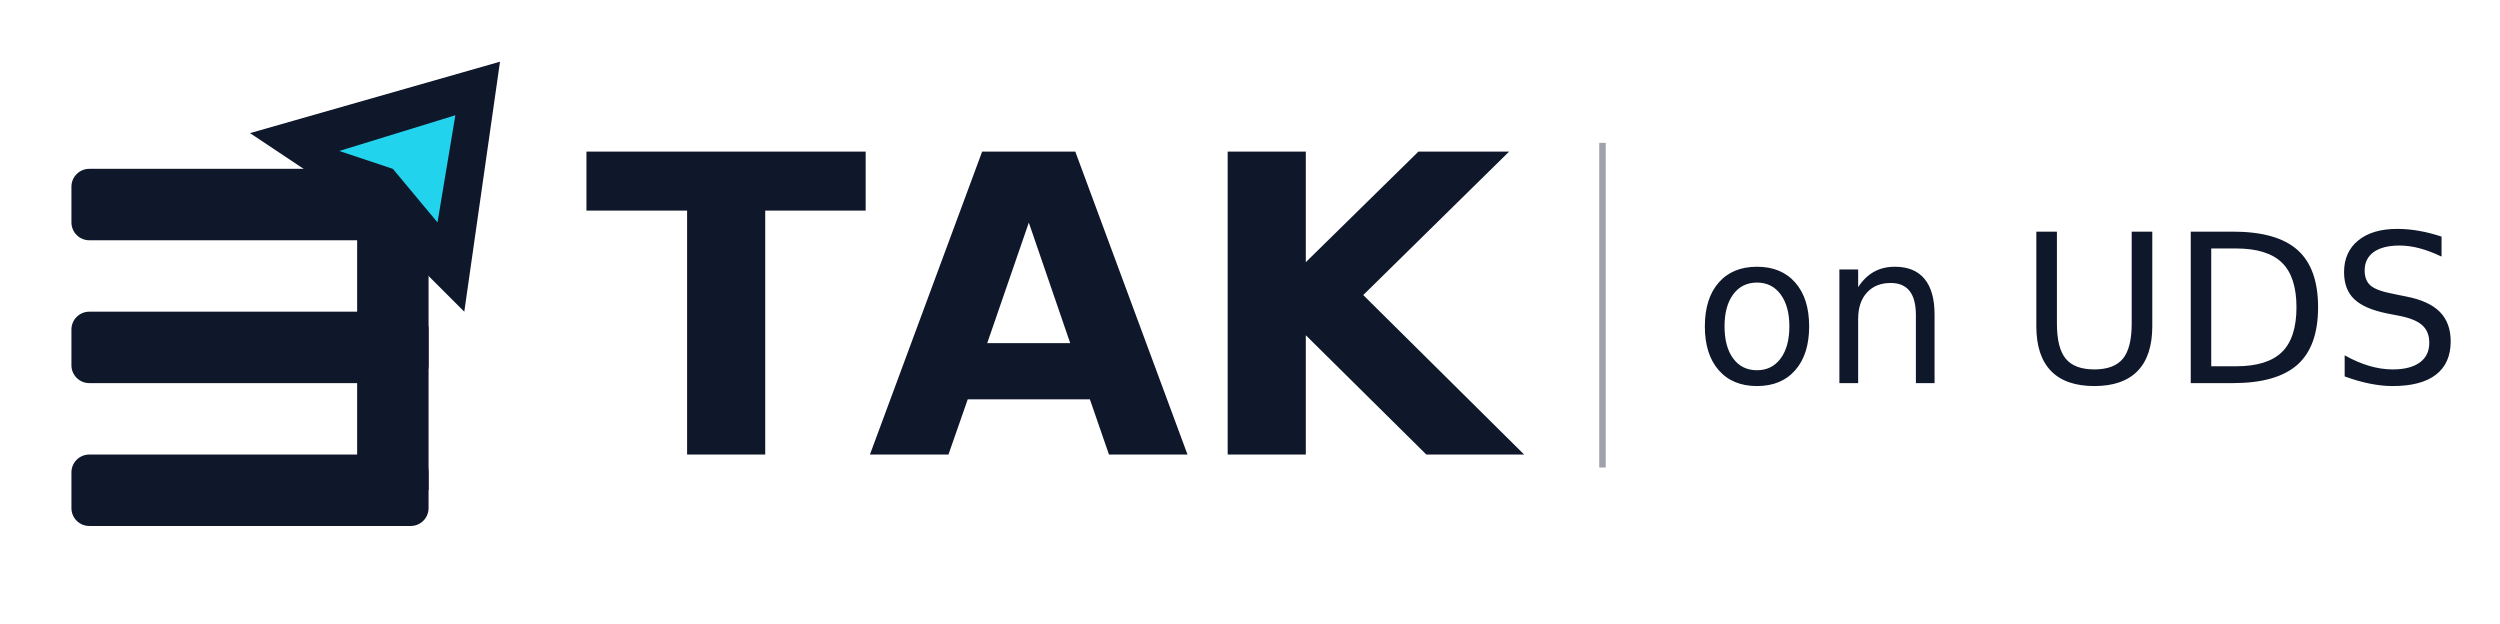
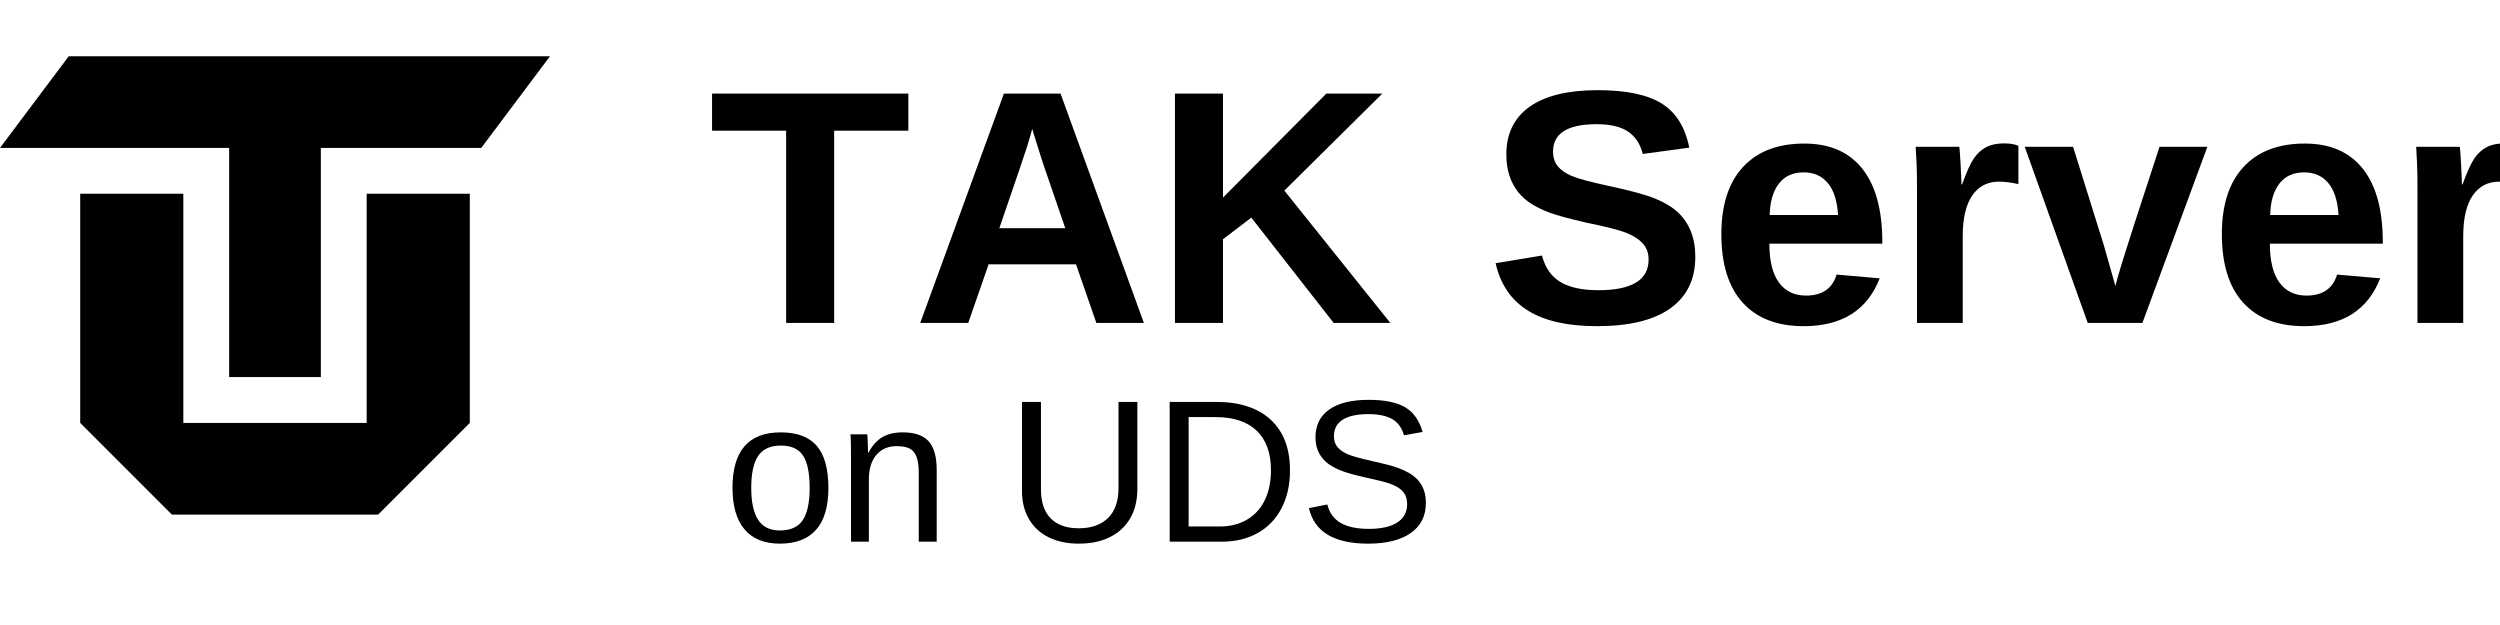
- <svg xmlns="http://www.w3.org/2000/svg" width="770" height="192" viewBox="0 0 770 192" role="img">
-   <g transform="translate(0 8) scale(2.75)">
-     <g fill="#0F172A">
-       <rect x="8" y="16" width="40" height="8" rx="2" />
-       <rect x="8" y="32" width="40" height="8" rx="2" />
-       <rect x="8" y="48" width="40" height="8" rx="2" />
-       <path d="M40 20H48V52H40Z" />
-       <path d="M56 4 52 32 40 20 28 12Z" />
+ <svg xmlns="http://www.w3.org/2000/svg" width="480" height="120" viewBox="0 0 480 120" role="img" aria-labelledby="title">
+   <g transform="translate(0 0) scale(1)">
+     <path fill="#000000" transform="translate(0 2) scale(1.1)" d="M12 8H96L84 24H56V64H40V24H0Z M14 32H32V72H64V32H82V72L66 88H30L14 72Z" />
+     <g fill="#000000" transform="translate(136 62) scale(0.03125 -0.03125)">
+       <path transform="translate(0 0)" d="M773 1181V0H478V1181H23V1409H1229V1181Z" />
+       <path transform="translate(1251 0)" d="M1133 0 1008 360H471L346 0H51L565 1409H913L1425 0ZM739 1192 733 1170Q723 1134 709.0 1088.0Q695 1042 537 582H942L803 987L760 1123Z" />
+       <path transform="translate(2730 0)" d="M1112 0 606 647 432 514V0H137V1409H432V770L1067 1409H1411L809 813L1460 0Z" />
+       <path transform="translate(4209 0)" d="" />
+       <path transform="translate(4778 0)" d="M1286 406Q1286 199 1132.5 89.5Q979 -20 682 -20Q411 -20 257.0 76.0Q103 172 59 367L344 414Q373 302 457.0 251.5Q541 201 690 201Q999 201 999 389Q999 449 963.5 488.0Q928 527 863.5 553.0Q799 579 616 616Q458 653 396.0 675.5Q334 698 284.0 728.5Q234 759 199.0 802.0Q164 845 144.5 903.0Q125 961 125 1036Q125 1227 268.5 1328.5Q412 1430 686 1430Q948 1430 1079.5 1348.0Q1211 1266 1249 1077L963 1038Q941 1129 873.5 1175.0Q806 1221 680 1221Q412 1221 412 1053Q412 998 440.5 963.0Q469 928 525.0 903.5Q581 879 752 842Q955 799 1042.5 762.5Q1130 726 1181.0 677.5Q1232 629 1259.0 561.5Q1286 494 1286 406Z" />
+       <path transform="translate(6144 0)" d="M586 -20Q342 -20 211.0 124.5Q80 269 80 546Q80 814 213.0 958.0Q346 1102 590 1102Q823 1102 946.0 947.5Q1069 793 1069 495V487H375Q375 329 433.5 248.5Q492 168 600 168Q749 168 788 297L1053 274Q938 -20 586 -20ZM586 925Q487 925 433.5 856.0Q380 787 377 663H797Q789 794 734.0 859.5Q679 925 586 925Z" />
+       <path transform="translate(7283 0)" d="M143 0V828Q143 917 140.5 976.5Q138 1036 135 1082H403Q406 1064 411.0 972.5Q416 881 416 851H420Q461 965 493.0 1011.5Q525 1058 569.0 1080.5Q613 1103 679 1103Q733 1103 766 1088V853Q698 868 646 868Q541 868 482.5 783.0Q424 698 424 531V0Z" />
+       <path transform="translate(8080 0)" d="M731 0H395L8 1082H305L494 477Q509 427 565 227Q575 268 606.0 371.0Q637 474 836 1082H1130Z" />
+       <path transform="translate(9219 0)" d="M586 -20Q342 -20 211.0 124.5Q80 269 80 546Q80 814 213.0 958.0Q346 1102 590 1102Q823 1102 946.0 947.5Q1069 793 1069 495V487H375Q375 329 433.5 248.5Q492 168 600 168Q749 168 788 297L1053 274Q938 -20 586 -20ZM586 925Q487 925 433.5 856.0Q380 787 377 663H797Q789 794 734.0 859.5Q679 925 586 925Z" />
+       <path transform="translate(10358 0)" d="M143 0V828Q143 917 140.5 976.5Q138 1036 135 1082H403Q406 1064 411.0 972.5Q416 881 416 851H420Q461 965 493.0 1011.5Q525 1058 569.0 1080.5Q613 1103 679 1103Q733 1103 766 1088V853Q698 868 646 868Q541 868 482.5 783.0Q424 698 424 531V0Z" />
    </g>
-     <path fill="#22D3EE" d="m51 10-2 12-5-6-6-2Z" />
-   </g>
-   <g id="tak" fill="#0F172A" transform="translate(180 140) scale(0.0625 -0.0625)">
-     <path d="M10 1493H1386V1202H891V0H506V1202H10ZM2491 272H1889L1794 0H1407L1960 1493H2419L2972 0H2585ZM1985 549H2394L2190 1143ZM3170 1493H3555V948L4110 1493H4557L3838 786L4631 0H4149L3555 588V0H3170Z" />
-   </g>
-   <path d="M493.562 44v100" stroke="#0F172A" stroke-opacity=".4" stroke-width="2" />
-   <g id="platform" fill="#0F172A" transform="translate(521.5625 118) scale(0.03125 -0.03125)">
-     <path d="M627 991Q479 991 393.0 875.5Q307 760 307 559Q307 358 392.5 242.5Q478 127 627 127Q774 127 860.0 243.0Q946 359 946 559Q946 758 860.0 874.5Q774 991 627 991ZM627 1147Q867 1147 1004.0 991.0Q1141 835 1141 559Q1141 284 1004.0 127.5Q867 -29 627 -29Q386 -29 249.5 127.5Q113 284 113 559Q113 835 249.5 991.0Q386 1147 627 1147ZM2377 676V0H2193V670Q2193 829 2131.0 908.0Q2069 987 1945 987Q1796 987 1710.0 892.0Q1624 797 1624 633V0H1439V1120H1624V946Q1690 1047 1779.5 1097.0Q1869 1147 1986 1147Q2179 1147 2278.0 1027.5Q2377 908 2377 676ZM3380 1493H3583V586Q3583 346 3670.0 240.5Q3757 135 3952 135Q4146 135 4233.0 240.5Q4320 346 4320 586V1493H4523V561Q4523 269 4378.5 120.0Q4234 -29 3952 -29Q3669 -29 3524.5 120.0Q3380 269 3380 561ZM5104 1327V166H5348Q5657 166 5800.5 306.0Q5944 446 5944 748Q5944 1048 5800.5 1187.5Q5657 1327 5348 1327ZM4902 1493H5317Q5751 1493 5954.0 1312.5Q6157 1132 6157 748Q6157 362 5953.0 181.0Q5749 0 5317 0H4902ZM7374 1444V1247Q7259 1302 7157.0 1329.0Q7055 1356 6960 1356Q6795 1356 6705.5 1292.0Q6616 1228 6616 1110Q6616 1011 6675.5 960.5Q6735 910 6901 879L7023 854Q7249 811 7356.5 702.5Q7464 594 7464 412Q7464 195 7318.5 83.0Q7173 -29 6892 -29Q6786 -29 6666.5 -5.0Q6547 19 6419 66V274Q6542 205 6660.0 170.0Q6778 135 6892 135Q7065 135 7159.0 203.0Q7253 271 7253 397Q7253 507 7185.5 569.0Q7118 631 6964 662L6841 686Q6615 731 6514.0 827.0Q6413 923 6413 1094Q6413 1292 6552.5 1406.0Q6692 1520 6937 1520Q7042 1520 7151.0 1501.0Q7260 1482 7374 1444Z" />
+     <g fill="#000000" transform="translate(139 104) scale(0.01904297 -0.01904297)">
+       <path transform="translate(0 0)" d="M1053 542Q1053 258 928.0 119.0Q803 -20 565 -20Q328 -20 207.0 124.5Q86 269 86 542Q86 1102 571 1102Q819 1102 936.0 965.5Q1053 829 1053 542ZM864 542Q864 766 797.5 867.5Q731 969 574 969Q416 969 345.5 865.5Q275 762 275 542Q275 328 344.5 220.5Q414 113 563 113Q725 113 794.5 217.0Q864 321 864 542Z" />
+       <path transform="translate(1139 0)" d="M825 0V686Q825 793 804.0 852.0Q783 911 737.0 937.0Q691 963 602 963Q472 963 397.0 874.0Q322 785 322 627V0H142V851Q142 1040 136 1082H306Q307 1077 308.0 1055.0Q309 1033 310.5 1004.5Q312 976 314 897H317Q379 1009 460.5 1055.5Q542 1102 663 1102Q841 1102 923.5 1013.5Q1006 925 1006 721V0Z" />
+       <path transform="translate(2278 0)" d="" />
+       <path transform="translate(2847 0)" d="M731 -20Q558 -20 429.0 43.0Q300 106 229.0 226.0Q158 346 158 512V1409H349V528Q349 335 447.0 235.0Q545 135 730 135Q920 135 1025.5 238.5Q1131 342 1131 541V1409H1321V530Q1321 359 1248.5 235.0Q1176 111 1043.5 45.5Q911 -20 731 -20Z" />
+       <path transform="translate(4326 0)" d="M1381 719Q1381 501 1296.0 337.5Q1211 174 1055.0 87.0Q899 0 695 0H168V1409H634Q992 1409 1186.5 1229.5Q1381 1050 1381 719ZM1189 719Q1189 981 1045.5 1118.5Q902 1256 630 1256H359V153H673Q828 153 945.5 221.0Q1063 289 1126.0 417.0Q1189 545 1189 719Z" />
+       <path transform="translate(5805 0)" d="M1272 389Q1272 194 1119.5 87.0Q967 -20 690 -20Q175 -20 93 338L278 375Q310 248 414.0 188.5Q518 129 697 129Q882 129 982.5 192.5Q1083 256 1083 379Q1083 448 1051.5 491.0Q1020 534 963.0 562.0Q906 590 827.0 609.0Q748 628 652 650Q485 687 398.5 724.0Q312 761 262.0 806.5Q212 852 185.5 913.0Q159 974 159 1053Q159 1234 297.5 1332.0Q436 1430 694 1430Q934 1430 1061.0 1356.5Q1188 1283 1239 1106L1051 1073Q1020 1185 933.0 1235.5Q846 1286 692 1286Q523 1286 434.0 1230.0Q345 1174 345 1063Q345 998 379.5 955.5Q414 913 479.0 883.5Q544 854 738 811Q803 796 867.5 780.5Q932 765 991.0 743.5Q1050 722 1101.5 693.0Q1153 664 1191.0 622.0Q1229 580 1250.5 523.0Q1272 466 1272 389Z" />
+     </g>
  </g>
</svg>
